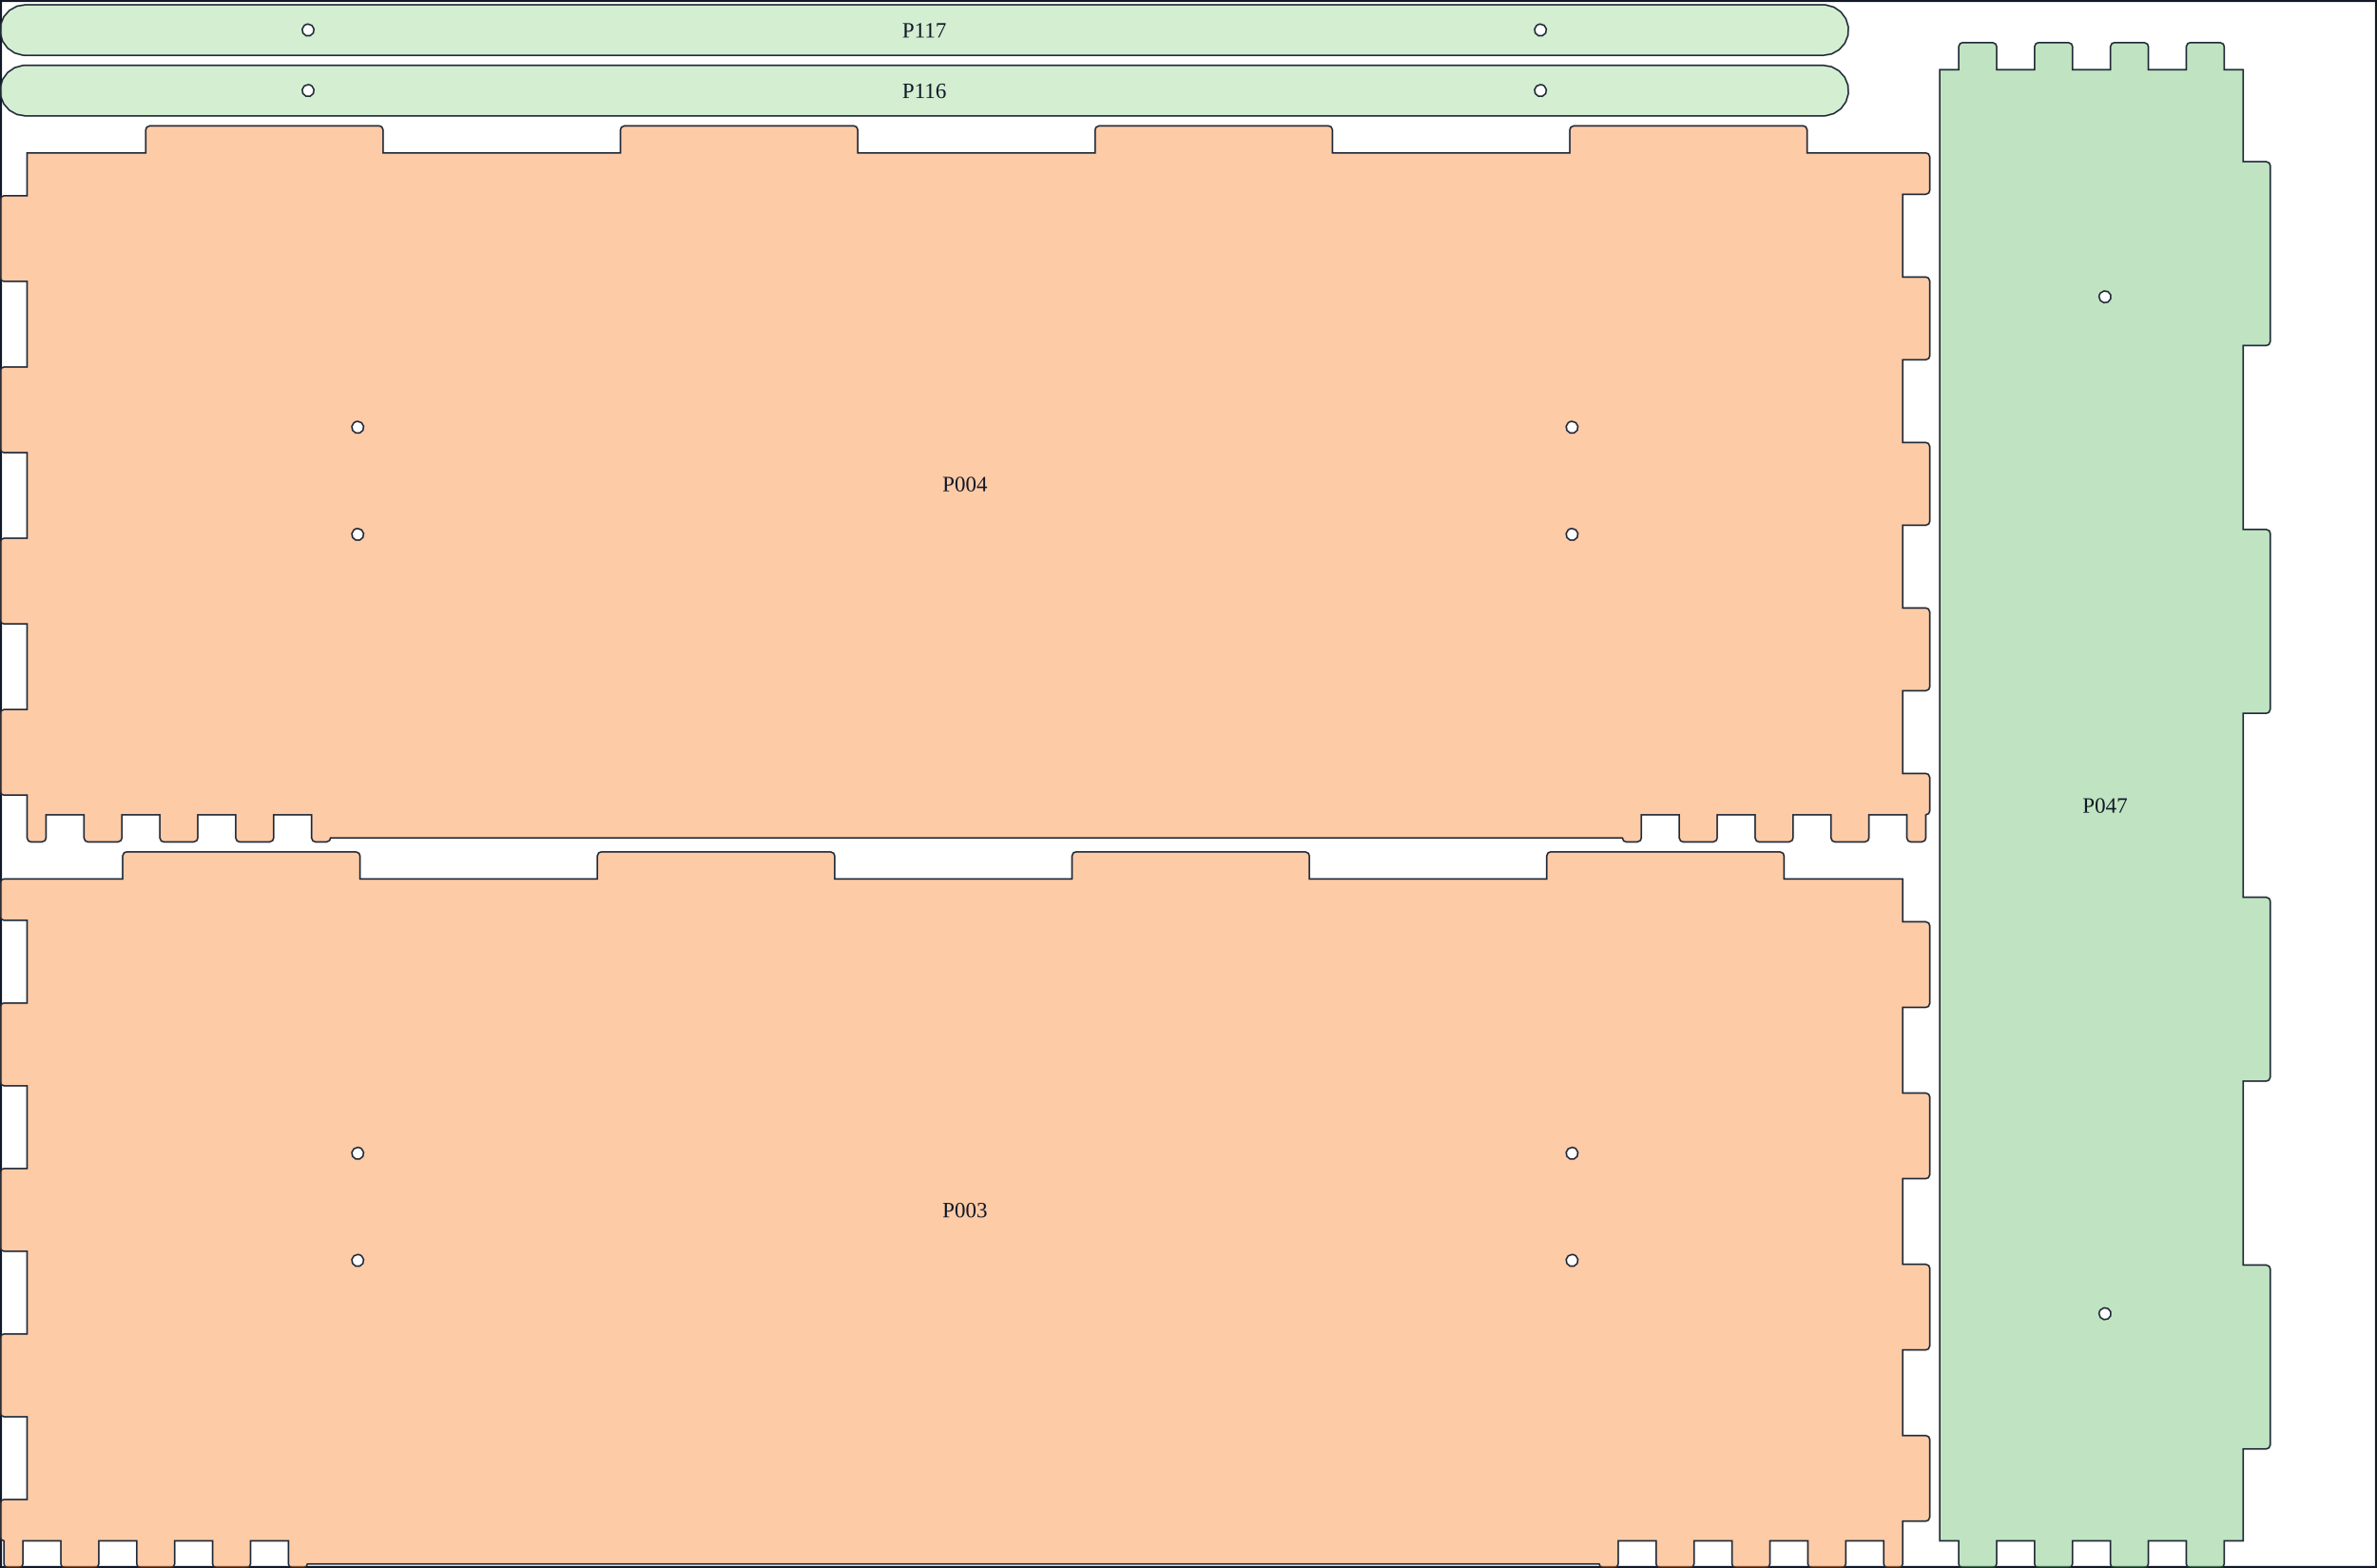
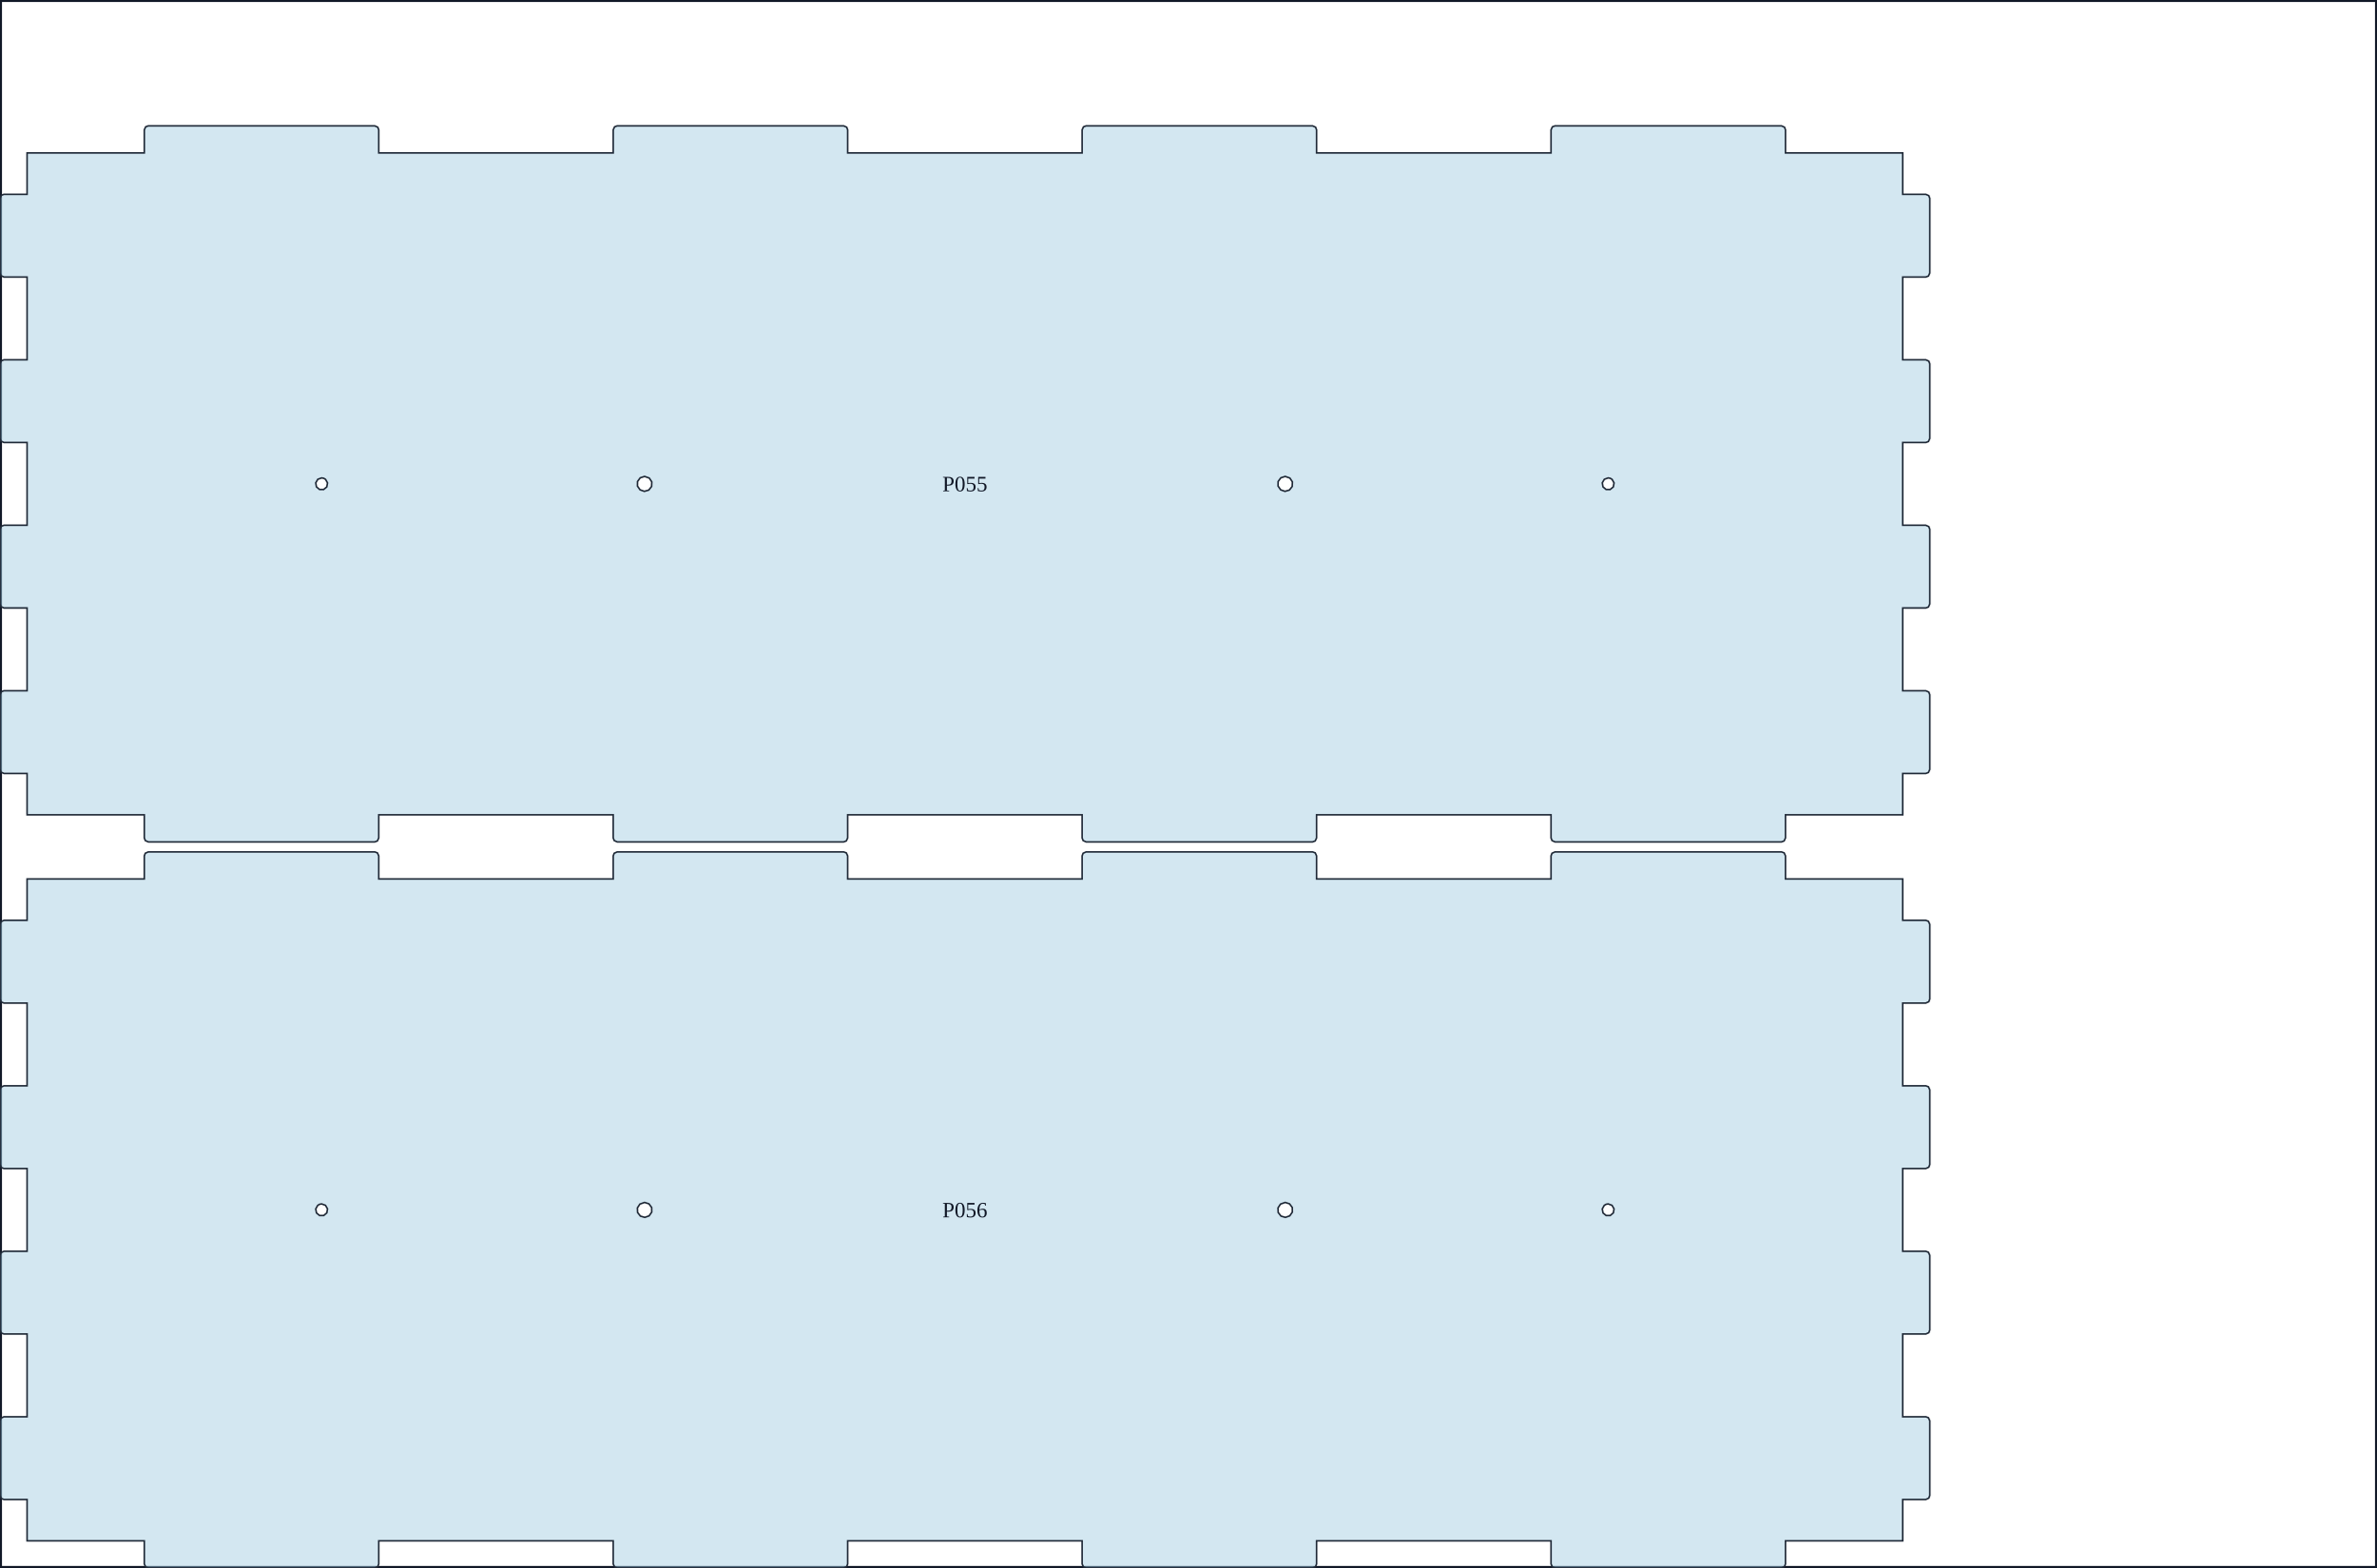
<svg xmlns="http://www.w3.org/2000/svg" width="1193.8mm" height="787.4mm" viewBox="0 0 1193.8 787.4">
  <rect width="1193.8" height="787.4" fill="white" stroke="#111827" stroke-width="2" />
  <g transform="translate(0 787.4) scale(1 -1)">
-     <path d="M 4.000 0.000 L 2.494 0.684 L 2.000 2.000 L 2.000 13.600 L 0.494 14.284 L 0.000 15.600 L 0.000 32.375 L 0.684 33.881 L 2.000 34.375 L 13.600 34.375 L 13.600 75.925 L 2.000 75.925 L 0.494 76.609 L 0.000 77.925 L 0.000 115.475 L 0.684 116.981 L 2.000 117.475 L 13.600 117.475 L 13.600 159.025 L 2.000 159.025 L 0.494 159.709 L 0.000 161.025 L 0.000 198.575 L 0.684 200.081 L 2.000 200.575 L 13.600 200.575 L 13.600 242.125 L 2.000 242.125 L 0.494 242.809 L 0.000 244.125 L 0.000 281.675 L 0.684 283.181 L 2.000 283.675 L 13.600 283.675 L 13.600 325.225 L 2.000 325.225 L 0.494 325.909 L 0.000 327.225 L 0.000 344.000 L 0.684 345.506 L 2.000 346.000 L 61.600 346.000 L 61.600 357.600 L 62.284 359.106 L 63.600 359.600 L 178.800 359.600 L 180.306 358.916 L 180.800 357.600 L 180.800 346.000 L 300.000 346.000 L 300.000 357.600 L 300.684 359.106 L 302.000 359.600 L 417.200 359.600 L 418.706 358.916 L 419.200 357.600 L 419.200 346.000 L 538.400 346.000 L 538.400 357.600 L 539.084 359.106 L 540.400 359.600 L 655.600 359.600 L 657.106 358.916 L 657.600 357.600 L 657.600 346.000 L 776.800 346.000 L 776.800 357.600 L 777.484 359.106 L 778.800 359.600 L 894.000 359.600 L 895.506 358.916 L 896.000 357.600 L 896.000 346.000 L 955.600 346.000 L 955.600 324.500 L 967.200 324.500 L 968.706 323.816 L 969.200 322.500 L 969.200 283.500 L 968.516 281.994 L 967.200 281.500 L 955.600 281.500 L 955.600 238.500 L 967.200 238.500 L 968.706 237.816 L 969.200 236.500 L 969.200 197.500 L 968.516 195.994 L 967.200 195.500 L 955.600 195.500 L 955.600 152.500 L 967.200 152.500 L 968.706 151.816 L 969.200 150.500 L 969.200 111.500 L 968.516 109.994 L 967.200 109.500 L 955.600 109.500 L 955.600 66.500 L 967.200 66.500 L 968.706 65.816 L 969.200 64.500 L 969.200 25.500 L 968.516 23.994 L 967.200 23.500 L 955.600 23.500 L 955.600 2.000 L 954.916 0.494 L 953.600 0.000 L 948.075 0.000 L 946.569 0.684 L 946.075 2.000 L 946.075 13.600 L 927.025 13.600 L 927.025 2.000 L 926.341 0.494 L 925.025 0.000 L 909.975 0.000 L 908.469 0.684 L 907.975 2.000 L 907.975 13.600 L 888.925 13.600 L 888.925 2.000 L 888.241 0.494 L 886.925 0.000 L 871.875 0.000 L 870.369 0.684 L 869.875 2.000 L 869.875 13.600 L 850.825 13.600 L 850.825 2.000 L 850.141 0.494 L 848.825 0.000 L 833.775 0.000 L 832.269 0.684 L 831.775 2.000 L 831.775 13.600 L 812.725 13.600 L 812.725 2.000 L 812.041 0.494 L 810.725 0.000 L 805.200 0.000 L 803.694 0.684 L 803.200 2.000 L 154.400 2.000 L 153.716 0.494 L 152.400 0.000 L 146.875 0.000 L 145.369 0.684 L 144.875 2.000 L 144.875 13.600 L 125.825 13.600 L 125.825 2.000 L 125.141 0.494 L 123.825 0.000 L 108.775 0.000 L 107.269 0.684 L 106.775 2.000 L 106.775 13.600 L 87.725 13.600 L 87.725 2.000 L 87.041 0.494 L 85.725 0.000 L 70.675 0.000 L 69.169 0.684 L 68.675 2.000 L 68.675 13.600 L 49.625 13.600 L 49.625 2.000 L 48.941 0.494 L 47.625 0.000 L 32.575 0.000 L 31.069 0.684 L 30.575 2.000 L 30.575 13.600 L 11.525 13.600 L 11.525 2.000 L 10.841 0.494 L 9.525 0.000 L 4.000 0.000 Z M 179.667 157.400 L 177.742 156.702 L 176.714 154.932 L 177.060 152.914 L 178.620 151.588 L 180.667 151.572 L 182.248 152.872 L 182.627 154.883 L 181.628 156.670 L 180.713 157.212 L 179.667 157.400 Z M 179.667 211.200 L 177.742 210.502 L 176.714 208.732 L 177.060 206.714 L 178.620 205.388 L 180.667 205.372 L 182.248 206.672 L 182.627 208.683 L 181.628 210.470 L 180.713 211.012 L 179.667 211.200 Z M 789.533 157.400 L 787.609 156.702 L 786.581 154.932 L 786.927 152.914 L 788.487 151.588 L 790.534 151.572 L 792.115 152.872 L 792.494 154.883 L 791.495 156.670 L 790.580 157.212 L 789.533 157.400 Z M 789.533 211.200 L 787.609 210.502 L 786.581 208.732 L 786.927 206.714 L 788.487 205.388 L 790.534 205.372 L 792.115 206.672 L 792.494 208.683 L 791.495 210.470 L 790.580 211.012 L 789.533 211.200 Z" fill="#fd8d3c" fill-opacity="0.45" fill-rule="evenodd" stroke="#1f2937" stroke-width="0.8" />
-     <path d="M 965.200 364.600 L 966.706 365.284 L 967.200 366.600 L 967.200 378.200 L 968.706 378.884 L 969.200 380.200 L 969.200 396.975 L 968.516 398.481 L 967.200 398.975 L 955.600 398.975 L 955.600 440.525 L 967.200 440.525 L 968.706 441.209 L 969.200 442.525 L 969.200 480.075 L 968.516 481.581 L 967.200 482.075 L 955.600 482.075 L 955.600 523.625 L 967.200 523.625 L 968.706 524.309 L 969.200 525.625 L 969.200 563.175 L 968.516 564.681 L 967.200 565.175 L 955.600 565.175 L 955.600 606.725 L 967.200 606.725 L 968.706 607.409 L 969.200 608.725 L 969.200 646.275 L 968.516 647.781 L 967.200 648.275 L 955.600 648.275 L 955.600 689.825 L 967.200 689.825 L 968.706 690.509 L 969.200 691.825 L 969.200 708.600 L 968.516 710.106 L 967.200 710.600 L 907.600 710.600 L 907.600 722.200 L 906.916 723.706 L 905.600 724.200 L 790.400 724.200 L 788.894 723.516 L 788.400 722.200 L 788.400 710.600 L 669.200 710.600 L 669.200 722.200 L 668.516 723.706 L 667.200 724.200 L 552.000 724.200 L 550.494 723.516 L 550.000 722.200 L 550.000 710.600 L 430.800 710.600 L 430.800 722.200 L 430.116 723.706 L 428.800 724.200 L 313.600 724.200 L 312.094 723.516 L 311.600 722.200 L 311.600 710.600 L 192.400 710.600 L 192.400 722.200 L 191.716 723.706 L 190.400 724.200 L 75.200 724.200 L 73.694 723.516 L 73.200 722.200 L 73.200 710.600 L 13.600 710.600 L 13.600 689.100 L 2.000 689.100 L 0.494 688.416 L 0.000 687.100 L 0.000 648.100 L 0.684 646.594 L 2.000 646.100 L 13.600 646.100 L 13.600 603.100 L 2.000 603.100 L 0.494 602.416 L 0.000 601.100 L 0.000 562.100 L 0.684 560.594 L 2.000 560.100 L 13.600 560.100 L 13.600 517.100 L 2.000 517.100 L 0.494 516.416 L 0.000 515.100 L 0.000 476.100 L 0.684 474.594 L 2.000 474.100 L 13.600 474.100 L 13.600 431.100 L 2.000 431.100 L 0.494 430.416 L 0.000 429.100 L 0.000 390.100 L 0.684 388.594 L 2.000 388.100 L 13.600 388.100 L 13.600 366.600 L 14.284 365.094 L 15.600 364.600 L 21.125 364.600 L 22.631 365.284 L 23.125 366.600 L 23.125 378.200 L 42.175 378.200 L 42.175 366.600 L 42.859 365.094 L 44.175 364.600 L 59.225 364.600 L 60.731 365.284 L 61.225 366.600 L 61.225 378.200 L 80.275 378.200 L 80.275 366.600 L 80.959 365.094 L 82.275 364.600 L 97.325 364.600 L 98.831 365.284 L 99.325 366.600 L 99.325 378.200 L 118.375 378.200 L 118.375 366.600 L 119.059 365.094 L 120.375 364.600 L 135.425 364.600 L 136.931 365.284 L 137.425 366.600 L 137.425 378.200 L 156.475 378.200 L 156.475 366.600 L 157.159 365.094 L 158.475 364.600 L 164.000 364.600 L 165.506 365.284 L 166.000 366.600 L 814.800 366.600 L 815.484 365.094 L 816.800 364.600 L 822.325 364.600 L 823.831 365.284 L 824.325 366.600 L 824.325 378.200 L 843.375 378.200 L 843.375 366.600 L 844.059 365.094 L 845.375 364.600 L 860.425 364.600 L 861.931 365.284 L 862.425 366.600 L 862.425 378.200 L 881.475 378.200 L 881.475 366.600 L 882.159 365.094 L 883.475 364.600 L 898.525 364.600 L 900.031 365.284 L 900.525 366.600 L 900.525 378.200 L 919.575 378.200 L 919.575 366.600 L 920.259 365.094 L 921.575 364.600 L 936.625 364.600 L 938.131 365.284 L 938.625 366.600 L 938.625 378.200 L 957.675 378.200 L 957.675 366.600 L 958.359 365.094 L 959.675 364.600 L 965.200 364.600 Z M 789.533 522.000 L 791.458 521.302 L 792.486 519.532 L 792.140 517.514 L 790.580 516.188 L 788.533 516.172 L 786.952 517.472 L 786.573 519.483 L 787.572 521.270 L 788.487 521.812 L 789.533 522.000 Z M 789.533 575.800 L 791.458 575.102 L 792.486 573.332 L 792.140 571.314 L 790.580 569.988 L 788.533 569.972 L 786.952 571.272 L 786.573 573.283 L 787.572 575.070 L 788.487 575.612 L 789.533 575.800 Z M 179.667 522.000 L 181.591 521.302 L 182.619 519.532 L 182.273 517.514 L 180.713 516.188 L 178.666 516.172 L 177.085 517.472 L 176.706 519.483 L 177.705 521.270 L 178.620 521.812 L 179.667 522.000 Z M 179.667 575.800 L 181.591 575.102 L 182.619 573.332 L 182.273 571.314 L 180.713 569.988 L 178.666 569.972 L 177.085 571.272 L 176.706 573.283 L 177.705 575.070 L 178.620 575.612 L 179.667 575.800 Z" fill="#fd8d3c" fill-opacity="0.45" fill-rule="evenodd" stroke="#1f2937" stroke-width="0.8" />
-     <path d="M 1138.200 613.875 L 1126.600 613.875 L 1126.600 544.613 L 1126.600 521.525 L 1138.200 521.525 L 1139.706 520.841 L 1140.200 519.525 L 1140.200 431.175 L 1139.516 429.669 L 1138.200 429.175 L 1126.600 429.175 L 1126.600 336.825 L 1138.200 336.825 L 1139.706 336.141 L 1140.200 334.825 L 1140.200 246.475 L 1139.516 244.969 L 1138.200 244.475 L 1126.600 244.475 L 1126.600 152.125 L 1138.200 152.125 L 1139.706 151.441 L 1140.200 150.125 L 1140.200 61.775 L 1139.516 60.269 L 1138.200 59.775 L 1126.600 59.775 L 1126.600 13.600 L 1117.075 13.600 L 1117.075 2.000 L 1116.391 0.494 L 1115.075 0.000 L 1100.025 0.000 L 1098.519 0.684 L 1098.025 2.000 L 1098.025 13.600 L 1078.975 13.600 L 1078.975 2.000 L 1078.291 0.494 L 1076.975 0.000 L 1061.925 0.000 L 1060.419 0.684 L 1059.925 2.000 L 1059.925 13.600 L 1040.875 13.600 L 1040.875 2.000 L 1040.191 0.494 L 1038.875 0.000 L 1023.825 0.000 L 1022.319 0.684 L 1021.825 2.000 L 1021.825 13.600 L 1002.775 13.600 L 1002.775 2.000 L 1002.091 0.494 L 1000.775 0.000 L 985.725 0.000 L 984.219 0.684 L 983.725 2.000 L 983.725 13.600 L 974.200 13.600 L 974.200 752.400 L 983.725 752.400 L 983.725 764.000 L 984.409 765.506 L 985.725 766.000 L 1000.775 766.000 L 1002.281 765.316 L 1002.775 764.000 L 1002.775 752.400 L 1021.825 752.400 L 1021.825 764.000 L 1022.509 765.506 L 1023.825 766.000 L 1038.875 766.000 L 1040.381 765.316 L 1040.875 764.000 L 1040.875 752.400 L 1059.925 752.400 L 1059.925 764.000 L 1060.609 765.506 L 1061.925 766.000 L 1076.975 766.000 L 1078.481 765.316 L 1078.975 764.000 L 1078.975 752.400 L 1098.025 752.400 L 1098.025 764.000 L 1098.709 765.506 L 1100.025 766.000 L 1115.075 766.000 L 1116.581 765.316 L 1117.075 764.000 L 1117.075 752.400 L 1126.600 752.400 L 1126.600 706.225 L 1138.200 706.225 L 1139.706 705.541 L 1140.200 704.225 L 1140.200 615.875 L 1139.516 614.369 L 1138.200 613.875 Z M 1054.200 127.667 L 1054.898 125.742 L 1056.668 124.714 L 1058.686 125.060 L 1060.012 126.620 L 1060.028 128.667 L 1058.728 130.248 L 1056.717 130.627 L 1054.930 129.628 L 1054.388 128.713 L 1054.200 127.667 Z M 1054.200 638.333 L 1054.898 636.409 L 1056.668 635.381 L 1058.686 635.727 L 1060.012 637.287 L 1060.028 639.334 L 1058.728 640.915 L 1056.717 641.294 L 1054.930 640.295 L 1054.388 639.380 L 1054.200 638.333 Z" fill="#74c476" fill-opacity="0.45" fill-rule="evenodd" stroke="#1f2937" stroke-width="0.8" />
-     <path d="M 915.700 754.600 L 919.916 753.880 L 923.655 751.800 L 926.490 748.598 L 928.102 744.636 L 928.307 740.363 L 927.081 736.265 L 924.565 732.806 L 921.043 730.378 L 916.914 729.258 L 915.700 729.200 L 12.700 729.200 L 8.484 729.920 L 4.745 732.000 L 1.910 735.202 L 0.298 739.164 L 0.093 743.437 L 1.319 747.535 L 3.835 750.994 L 7.357 753.422 L 11.486 754.542 L 12.700 754.600 L 915.700 754.600 Z M 154.733 744.900 L 152.809 744.202 L 151.781 742.432 L 152.127 740.414 L 153.687 739.088 L 155.734 739.072 L 157.315 740.372 L 157.694 742.383 L 156.695 744.170 L 155.780 744.712 L 154.733 744.900 Z M 773.667 744.900 L 771.742 744.202 L 770.714 742.432 L 771.060 740.414 L 772.620 739.088 L 774.667 739.072 L 776.248 740.372 L 776.627 742.383 L 775.628 744.170 L 774.713 744.712 L 773.667 744.900 Z" fill="#a1d99b" fill-opacity="0.45" fill-rule="evenodd" stroke="#1f2937" stroke-width="0.8" />
-     <path d="M 12.700 785.000 L 8.484 784.280 L 4.745 782.200 L 1.910 778.998 L 0.298 775.036 L 0.093 770.763 L 1.319 766.665 L 3.835 763.206 L 7.357 760.778 L 11.486 759.658 L 12.700 759.600 L 915.700 759.600 L 919.916 760.320 L 923.655 762.400 L 926.490 765.602 L 928.102 769.564 L 928.307 773.837 L 927.081 777.935 L 924.565 781.394 L 921.043 783.822 L 916.914 784.942 L 915.700 785.000 L 12.700 785.000 Z M 773.667 775.300 L 775.591 774.602 L 776.619 772.832 L 776.273 770.814 L 774.713 769.488 L 772.666 769.472 L 771.085 770.772 L 770.706 772.783 L 771.705 774.570 L 772.620 775.112 L 773.667 775.300 Z M 154.733 775.300 L 156.658 774.602 L 157.686 772.832 L 157.340 770.814 L 155.780 769.488 L 153.733 769.472 L 152.152 770.772 L 151.773 772.783 L 152.772 774.570 L 153.687 775.112 L 154.733 775.300 Z" fill="#a1d99b" fill-opacity="0.45" fill-rule="evenodd" stroke="#1f2937" stroke-width="0.8" />
+     <path d="M 190.225 2.000 L 190.225 13.600 L 307.975 13.600 L 307.975 2.000 L 308.659 0.494 L 309.975 0.000 L 423.725 0.000 L 425.231 0.684 L 425.725 2.000 L 425.725 13.600 L 543.475 13.600 L 543.475 2.000 L 544.159 0.494 L 545.475 0.000 L 659.225 0.000 L 660.731 0.684 L 661.225 2.000 L 661.225 13.600 L 778.975 13.600 L 778.975 2.000 L 779.659 0.494 L 780.975 0.000 L 894.725 0.000 L 896.231 0.684 L 896.725 2.000 L 896.725 13.600 L 955.600 13.600 L 955.600 34.375 L 967.200 34.375 L 968.706 35.059 L 969.200 36.375 L 969.200 73.925 L 968.516 75.431 L 967.200 75.925 L 955.600 75.925 L 955.600 117.475 L 967.200 117.475 L 968.706 118.159 L 969.200 119.475 L 969.200 157.025 L 968.516 158.531 L 967.200 159.025 L 955.600 159.025 L 955.600 200.575 L 967.200 200.575 L 968.706 201.259 L 969.200 202.575 L 969.200 240.125 L 968.516 241.631 L 967.200 242.125 L 955.600 242.125 L 955.600 283.675 L 967.200 283.675 L 968.706 284.359 L 969.200 285.675 L 969.200 323.225 L 968.516 324.731 L 967.200 325.225 L 955.600 325.225 L 955.600 346.000 L 896.725 346.000 L 896.725 357.600 L 896.041 359.106 L 894.725 359.600 L 780.975 359.600 L 779.469 358.916 L 778.975 357.600 L 778.975 346.000 L 661.225 346.000 L 661.225 357.600 L 660.541 359.106 L 659.225 359.600 L 545.475 359.600 L 543.969 358.916 L 543.475 357.600 L 543.475 346.000 L 425.725 346.000 L 425.725 357.600 L 425.041 359.106 L 423.725 359.600 L 309.975 359.600 L 308.469 358.916 L 307.975 357.600 L 307.975 346.000 L 190.225 346.000 L 190.225 357.600 L 189.541 359.106 L 188.225 359.600 L 74.475 359.600 L 72.969 358.916 L 72.475 357.600 L 72.475 346.000 L 13.600 346.000 L 13.600 325.225 L 2.000 325.225 L 0.494 324.541 L 0.000 323.225 L 0.000 285.675 L 0.684 284.169 L 2.000 283.675 L 13.600 283.675 L 13.600 242.125 L 2.000 242.125 L 0.494 241.441 L 0.000 240.125 L 0.000 202.575 L 0.684 201.069 L 2.000 200.575 L 13.600 200.575 L 13.600 159.025 L 2.000 159.025 L 0.494 158.341 L 0.000 157.025 L 0.000 119.475 L 0.684 117.969 L 2.000 117.475 L 13.600 117.475 L 13.600 75.925 L 2.000 75.925 L 0.494 75.241 L 0.000 73.925 L 0.000 36.375 L 0.684 34.869 L 2.000 34.375 L 13.600 34.375 L 13.600 13.600 L 72.475 13.600 L 72.475 2.000 L 73.159 0.494 L 74.475 0.000 L 188.225 0.000 L 189.731 0.684 L 190.225 2.000 Z M 645.467 183.550 L 647.654 182.846 L 649.020 180.998 L 649.052 178.700 L 647.737 176.816 L 645.570 176.051 L 643.364 176.695 L 641.948 178.504 L 641.853 180.800 L 643.115 182.721 L 645.467 183.550 Z M 807.667 182.800 L 809.591 182.102 L 810.619 180.332 L 810.273 178.314 L 808.713 176.988 L 806.666 176.972 L 805.085 178.272 L 804.706 180.283 L 805.705 182.070 L 806.620 182.612 L 807.667 182.800 Z M 323.733 183.550 L 325.921 182.846 L 327.287 180.998 L 327.318 178.700 L 326.004 176.816 L 323.837 176.051 L 321.631 176.695 L 320.214 178.504 L 320.119 180.800 L 321.381 182.721 L 323.733 183.550 Z M 161.533 182.800 L 163.458 182.102 L 164.486 180.332 L 164.140 178.314 L 162.580 176.988 L 160.533 176.972 L 158.952 178.272 L 158.573 180.283 L 159.572 182.070 L 160.487 182.612 L 161.533 182.800 Z" fill="#9ecae1" fill-opacity="0.45" fill-rule="evenodd" stroke="#1f2937" stroke-width="0.8" />
+     <path d="M 778.975 366.600 L 778.975 378.200 L 661.225 378.200 L 661.225 366.600 L 660.541 365.094 L 659.225 364.600 L 545.475 364.600 L 543.969 365.284 L 543.475 366.600 L 543.475 378.200 L 425.725 378.200 L 425.725 366.600 L 425.041 365.094 L 423.725 364.600 L 309.975 364.600 L 308.469 365.284 L 307.975 366.600 L 307.975 378.200 L 190.225 378.200 L 190.225 366.600 L 189.541 365.094 L 188.225 364.600 L 74.475 364.600 L 72.969 365.284 L 72.475 366.600 L 72.475 378.200 L 13.600 378.200 L 13.600 398.975 L 2.000 398.975 L 0.494 399.659 L 0.000 400.975 L 0.000 438.525 L 0.684 440.031 L 2.000 440.525 L 13.600 440.525 L 13.600 482.075 L 2.000 482.075 L 0.494 482.759 L 0.000 484.075 L 0.000 521.625 L 0.684 523.131 L 2.000 523.625 L 13.600 523.625 L 13.600 565.175 L 2.000 565.175 L 0.494 565.859 L 0.000 567.175 L 0.000 604.725 L 0.684 606.231 L 2.000 606.725 L 13.600 606.725 L 13.600 648.275 L 2.000 648.275 L 0.494 648.959 L 0.000 650.275 L 0.000 687.825 L 0.684 689.331 L 2.000 689.825 L 13.600 689.825 L 13.600 710.600 L 72.475 710.600 L 72.475 722.200 L 73.159 723.706 L 74.475 724.200 L 188.225 724.200 L 189.731 723.516 L 190.225 722.200 L 190.225 710.600 L 307.975 710.600 L 307.975 722.200 L 308.659 723.706 L 309.975 724.200 L 423.725 724.200 L 425.231 723.516 L 425.725 722.200 L 425.725 710.600 L 543.475 710.600 L 543.475 722.200 L 544.159 723.706 L 545.475 724.200 L 659.225 724.200 L 660.731 723.516 L 661.225 722.200 L 661.225 710.600 L 778.975 710.600 L 778.975 722.200 L 779.659 723.706 L 780.975 724.200 L 894.725 724.200 L 896.231 723.516 L 896.725 722.200 L 896.725 710.600 L 955.600 710.600 L 955.600 689.825 L 967.200 689.825 L 968.706 689.141 L 969.200 687.825 L 969.200 650.275 L 968.516 648.769 L 967.200 648.275 L 955.600 648.275 L 955.600 606.725 L 967.200 606.725 L 968.706 606.041 L 969.200 604.725 L 969.200 567.175 L 968.516 565.669 L 967.200 565.175 L 955.600 565.175 L 955.600 523.625 L 967.200 523.625 L 968.706 522.941 L 969.200 521.625 L 969.200 484.075 L 968.516 482.569 L 967.200 482.075 L 955.600 482.075 L 955.600 440.525 L 967.200 440.525 L 968.706 439.841 L 969.200 438.525 L 969.200 400.975 L 968.516 399.469 L 967.200 398.975 L 955.600 398.975 L 955.600 378.200 L 896.725 378.200 L 896.725 366.600 L 896.041 365.094 L 894.725 364.600 L 780.975 364.600 L 779.469 365.284 L 778.975 366.600 Z M 323.733 548.150 L 321.546 547.446 L 320.180 545.598 L 320.148 543.300 L 321.463 541.416 L 323.630 540.651 L 325.836 541.295 L 327.252 543.104 L 327.347 545.400 L 326.085 547.321 L 323.733 548.150 Z M 161.533 547.400 L 159.609 546.702 L 158.581 544.932 L 158.927 542.914 L 160.487 541.588 L 162.534 541.572 L 164.115 542.872 L 164.494 544.883 L 163.495 546.670 L 162.580 547.212 L 161.533 547.400 Z M 645.467 548.150 L 643.279 547.446 L 641.913 545.598 L 641.882 543.300 L 643.196 541.416 L 645.363 540.651 L 647.569 541.295 L 648.986 543.104 L 649.081 545.400 L 647.819 547.321 L 645.467 548.150 Z M 807.667 547.400 L 805.742 546.702 L 804.714 544.932 L 805.060 542.914 L 806.620 541.588 L 808.667 541.572 L 810.248 542.872 L 810.627 544.883 L 809.628 546.670 L 808.713 547.212 L 807.667 547.400 Z" fill="#9ecae1" fill-opacity="0.45" fill-rule="evenodd" stroke="#1f2937" stroke-width="0.8" />
  </g>
-   <text x="484.600" y="607.600" text-anchor="middle" dominant-baseline="central" font-size="11" fill="#111827">P003</text>
-   <text x="484.600" y="243.000" text-anchor="middle" dominant-baseline="central" font-size="11" fill="#111827">P004</text>
-   <text x="1057.200" y="404.400" text-anchor="middle" dominant-baseline="central" font-size="11" fill="#111827">P047</text>
-   <text x="464.200" y="45.500" text-anchor="middle" dominant-baseline="central" font-size="11" fill="#111827">P116</text>
-   <text x="464.200" y="15.100" text-anchor="middle" dominant-baseline="central" font-size="11" fill="#111827">P117</text>
+   <text x="484.600" y="607.600" text-anchor="middle" dominant-baseline="central" font-size="11" fill="#111827">P056</text>
+   <text x="484.600" y="243.000" text-anchor="middle" dominant-baseline="central" font-size="11" fill="#111827">P055</text>
</svg>
